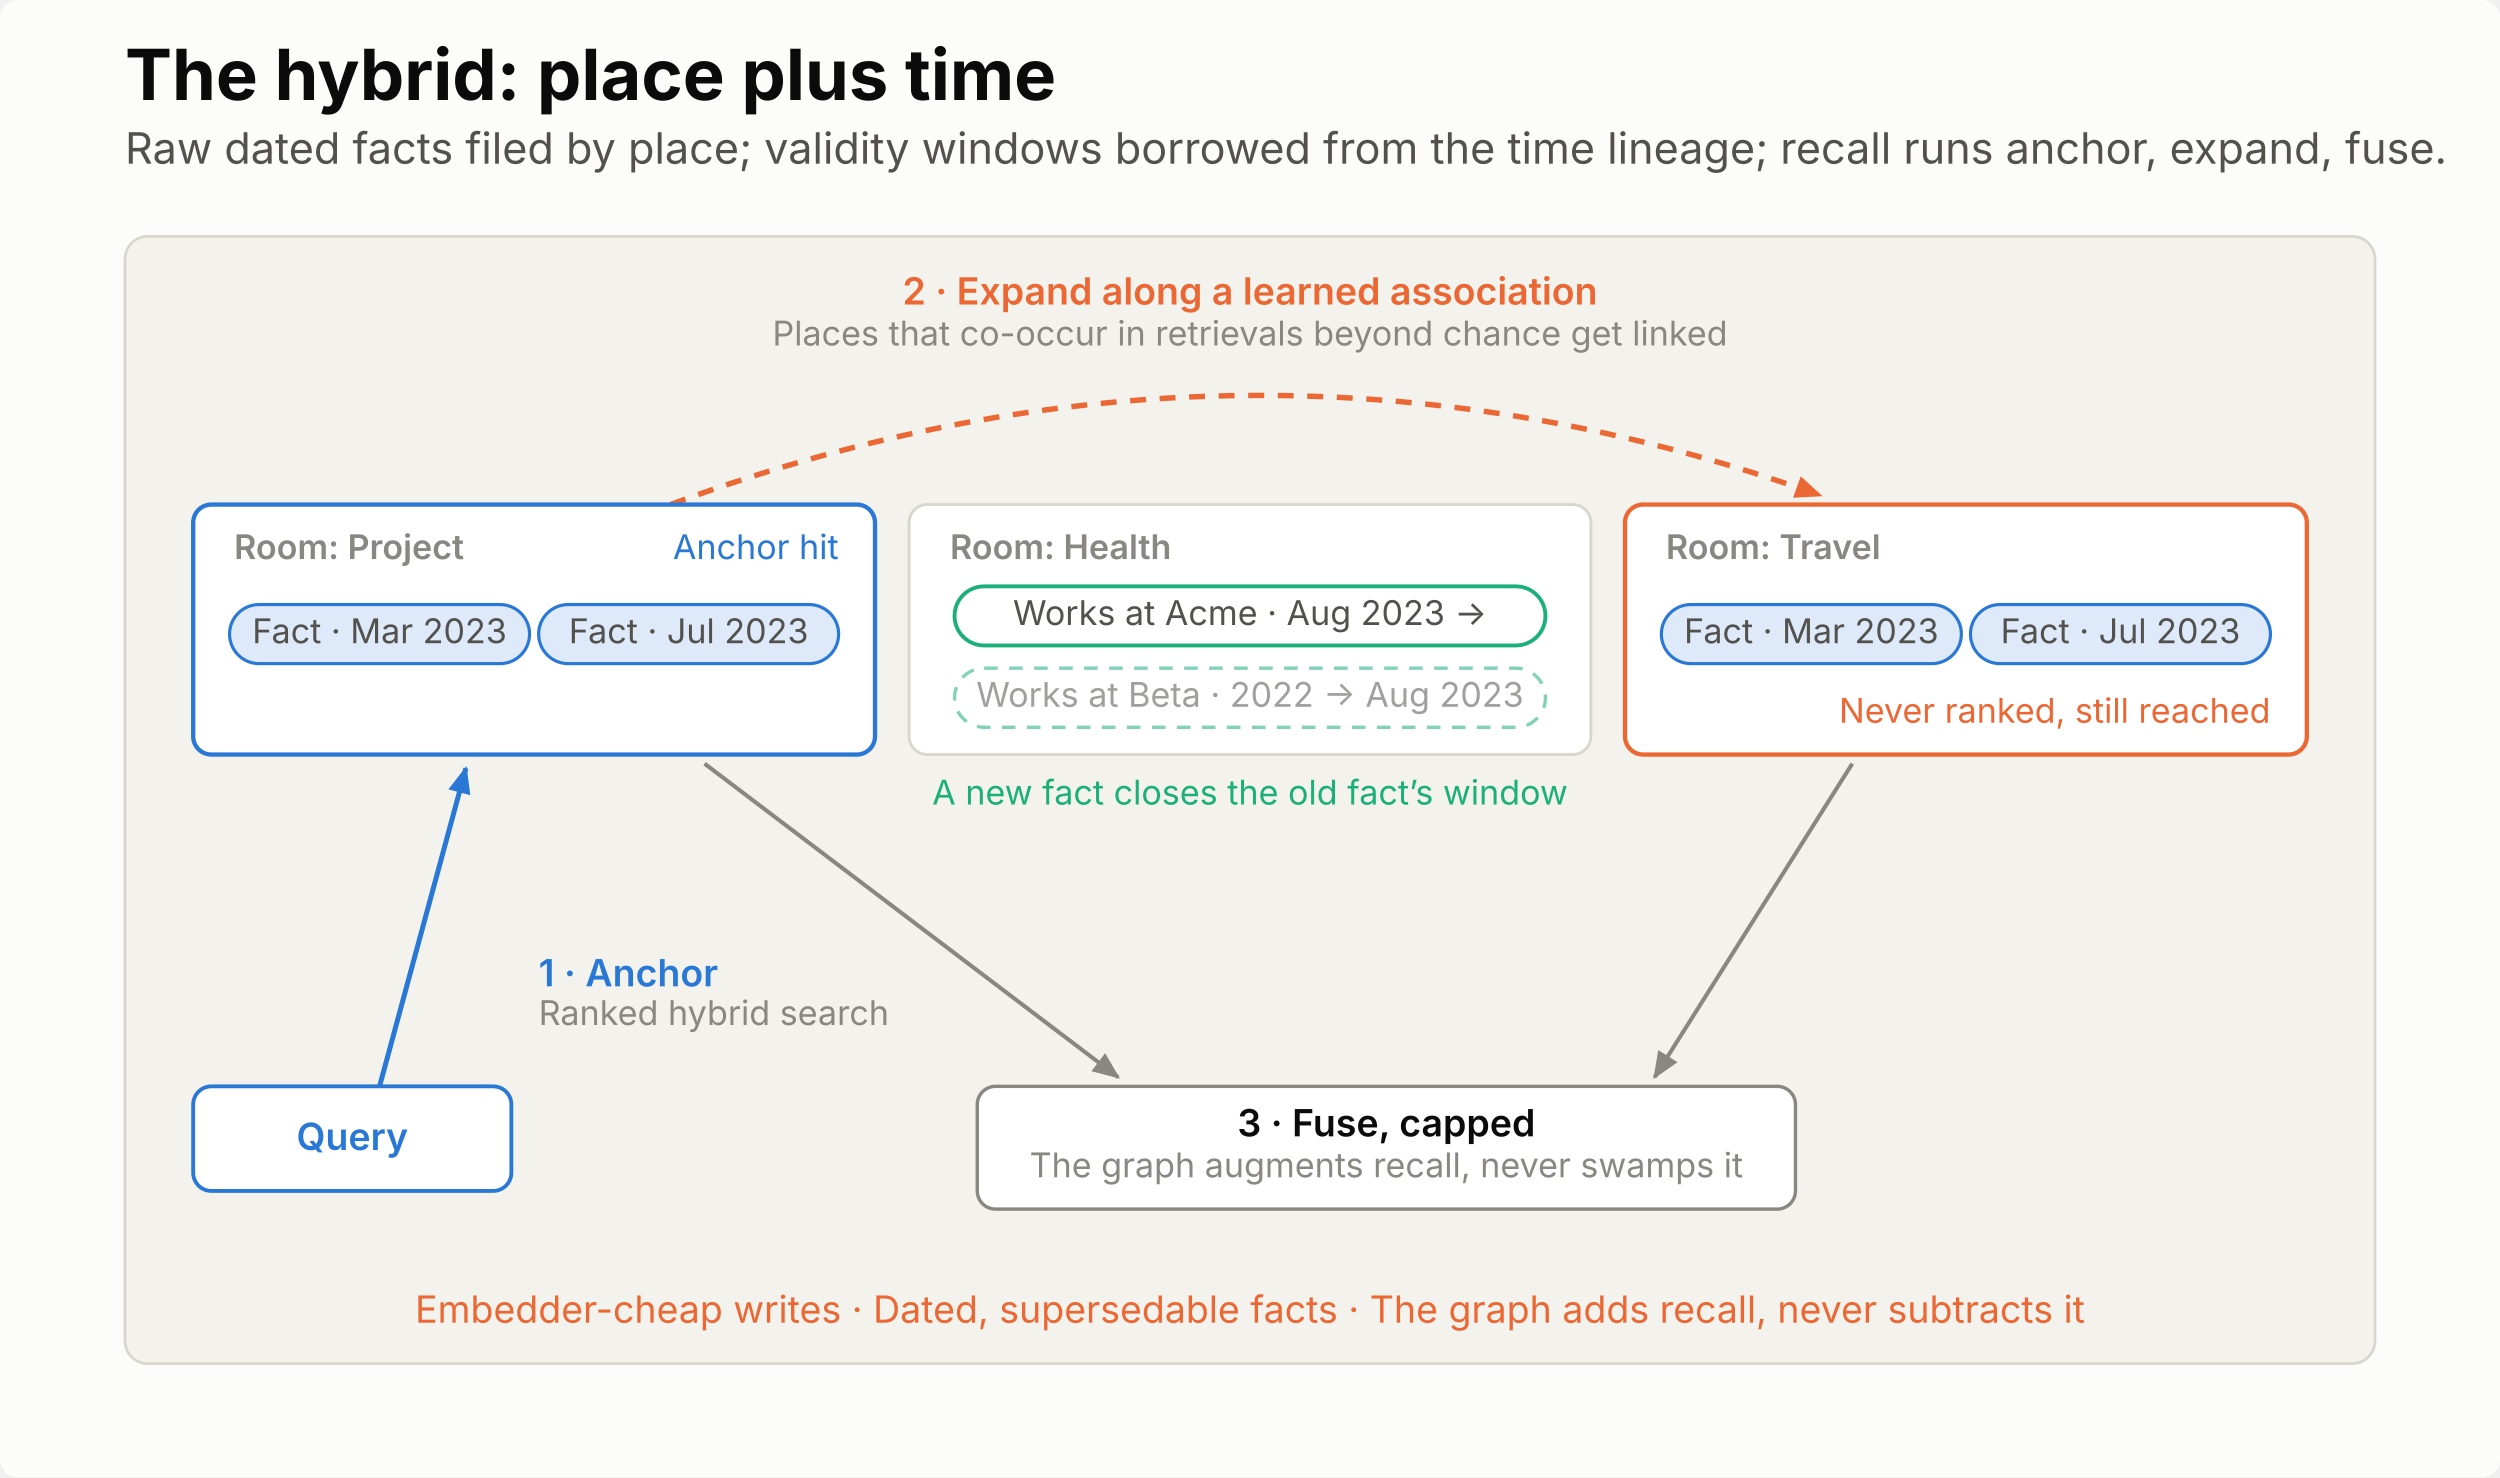
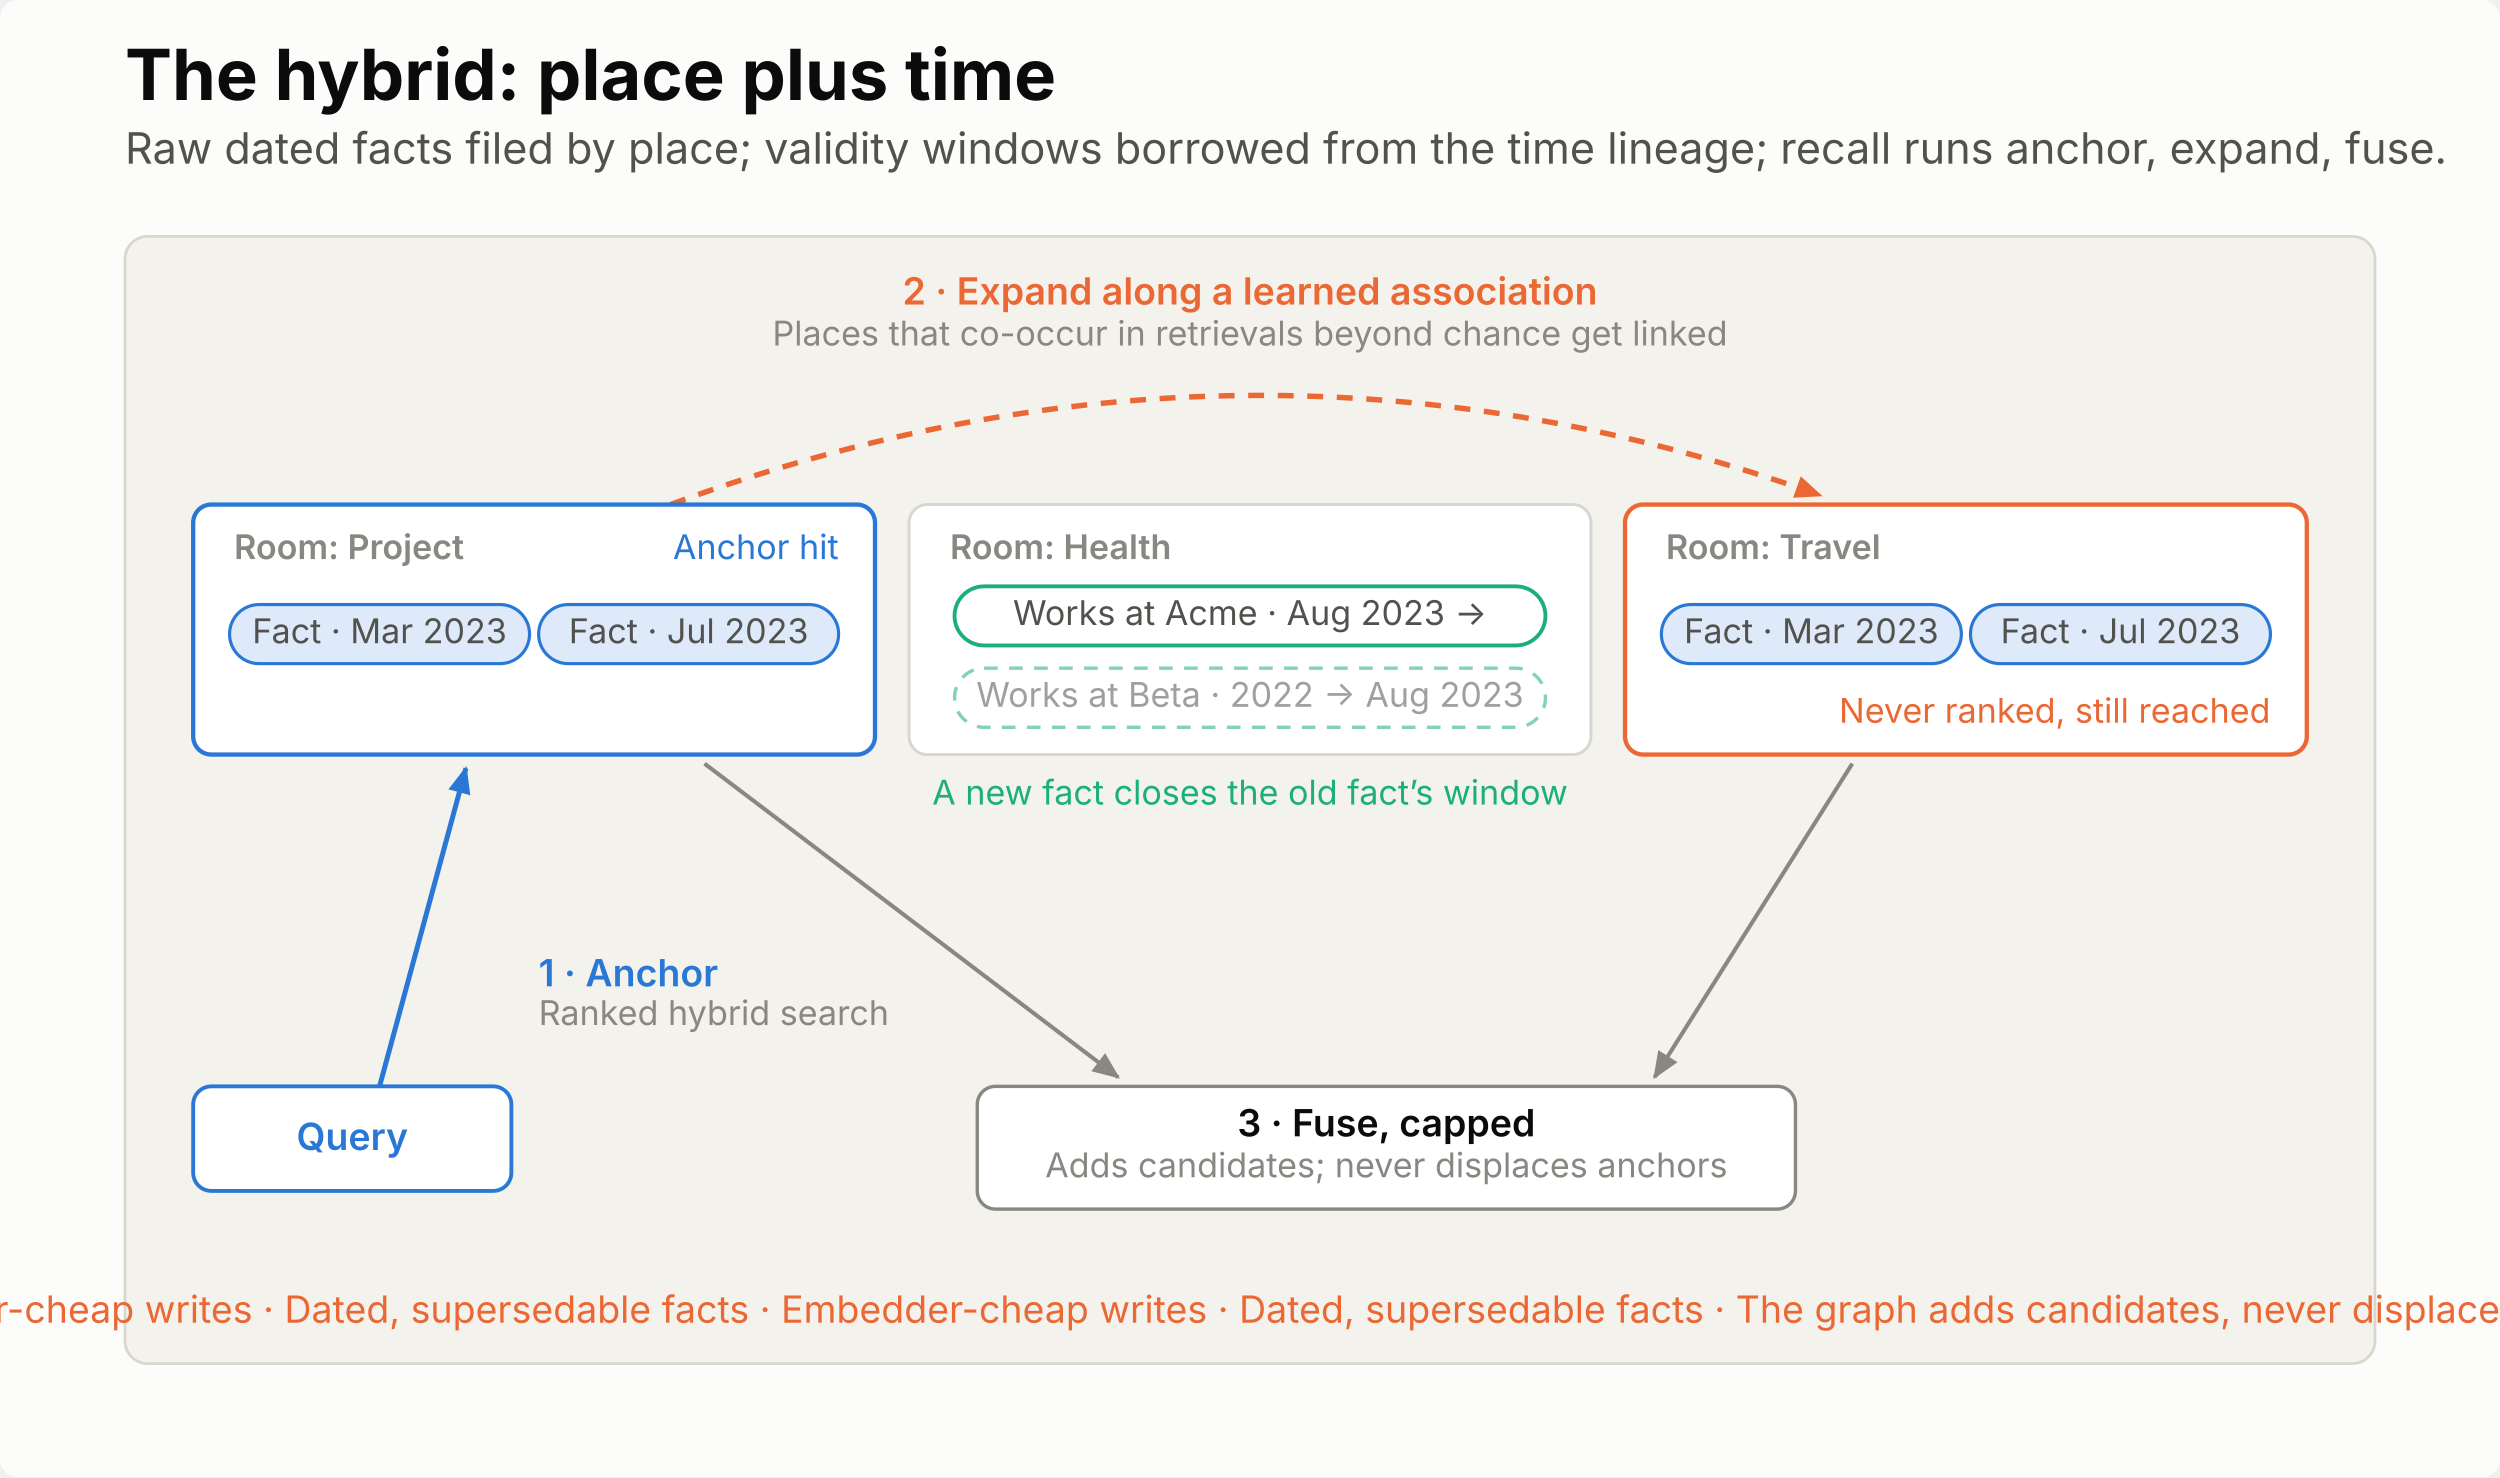
<svg xmlns="http://www.w3.org/2000/svg" width="1100" height="650" viewBox="0 0 1100 650">
  <rect width="100%" height="100%" fill="#fcfcfb" rx="8" />
  <defs>
    <marker id="hb_light" markerWidth="14" markerHeight="12" refX="11" refY="5" orient="auto" markerUnits="userSpaceOnUse">
      <path d="M0,0 L12,5 L0,10 Z" fill="#2a78d6" />
    </marker>
    <marker id="ho_light" markerWidth="14" markerHeight="12" refX="11" refY="5" orient="auto" markerUnits="userSpaceOnUse">
      <path d="M0,0 L12,5 L0,10 Z" fill="#eb6834" />
    </marker>
    <marker id="hm_light" markerWidth="14" markerHeight="12" refX="11" refY="5" orient="auto" markerUnits="userSpaceOnUse">
      <path d="M0,0 L12,5 L0,10 Z" fill="#898781" />
    </marker>
  </defs>
  <style>text { font-family: -apple-system, BlinkMacSystemFont, "Segoe UI", sans-serif; fill: #52514e; font-size: 18px; }.title { font-size: 31px; font-weight: 700; fill: #0b0b0b; }.subtitle { font-size: 19px; fill: #52514e; }.lab { fill: #0b0b0b; font-weight: 600; }.small { font-size: 16.5px; fill: #52514e; }.tiny { font-size: 15px; fill: #898781; }.mut { fill: #898781; }</style>
  <text class="title" x="55" y="44">The hybrid: place plus time</text>
  <text class="subtitle" x="55" y="72">Raw dated facts filed by place; validity windows borrowed from the time lineage; recall runs anchor, expand, fuse.</text>
  <rect x="55" y="104" width="990" height="496" rx="10" fill="#f3f2ec" stroke="#d8d7cd" stroke-width="1.2" />
  <path d="M 295.0,222 Q 550.0,128 801.0,218" fill="none" stroke="#eb6834" stroke-width="2.4" stroke-dasharray="7 6" marker-end="url(#ho_light)" />
  <text class="small" x="550.0" y="134" text-anchor="middle" style="fill:#eb6834;font-weight:600">2 · Expand along a learned association</text>
  <text class="tiny" x="550.0" y="152" text-anchor="middle">Places that co-occur in retrievals beyond chance get linked</text>
  <rect x="85" y="222" width="300" height="110" rx="8" fill="#ffffff" stroke="#2a78d6" stroke-width="1.9" />
  <text class="tiny" x="103" y="246" style="font-weight:600">Room: Project</text>
  <text class="tiny" x="369" y="246" text-anchor="end" style="fill:#2a78d6">Anchor hit</text>
  <rect x="400" y="222" width="300" height="110" rx="8" fill="#ffffff" stroke="#d8d7cd" stroke-width="1.3" />
  <text class="tiny" x="418" y="246" style="font-weight:600">Room: Health</text>
  <rect x="715" y="222" width="300" height="110" rx="8" fill="#ffffff" stroke="#eb6834" stroke-width="1.9" />
  <text class="tiny" x="733" y="246" style="font-weight:600">Room: Travel</text>
  <text class="tiny" x="999" y="318" text-anchor="end" style="fill:#eb6834">Never ranked, still reached</text>
  <rect x="101" y="266" width="132" height="26" rx="13" fill="#2a78d6" opacity="0.16" />
  <rect x="101" y="266" width="132" height="26" rx="13" fill="none" stroke="#2a78d6" stroke-width="1.4" />
  <text class="tiny" x="167" y="283" text-anchor="middle" style="fill:#52514e">Fact · Mar 2023</text>
  <rect x="237" y="266" width="132" height="26" rx="13" fill="#2a78d6" opacity="0.16" />
  <rect x="237" y="266" width="132" height="26" rx="13" fill="none" stroke="#2a78d6" stroke-width="1.4" />
  <text class="tiny" x="303" y="283" text-anchor="middle" style="fill:#52514e">Fact · Jul 2023</text>
  <rect x="731" y="266" width="132" height="26" rx="13" fill="#2a78d6" opacity="0.16" />
  <rect x="731" y="266" width="132" height="26" rx="13" fill="none" stroke="#2a78d6" stroke-width="1.4" />
  <text class="tiny" x="797" y="283" text-anchor="middle" style="fill:#52514e">Fact · Mar 2023</text>
  <rect x="867" y="266" width="132" height="26" rx="13" fill="#2a78d6" opacity="0.16" />
  <rect x="867" y="266" width="132" height="26" rx="13" fill="none" stroke="#2a78d6" stroke-width="1.4" />
  <text class="tiny" x="933" y="283" text-anchor="middle" style="fill:#52514e">Fact · Jul 2023</text>
  <rect x="420" y="258" width="260" height="26" rx="13" fill="none" stroke="#1baf7a" stroke-width="1.7" />
  <text class="tiny" x="550" y="275" text-anchor="middle" style="fill:#52514e">Works at Acme · Aug 2023 →</text>
  <g opacity="0.55">
    <rect x="420" y="294" width="260" height="26" rx="13" fill="none" stroke="#1baf7a" stroke-width="1.5" stroke-dasharray="6 5" />
    <text class="tiny" x="550" y="311" text-anchor="middle" style="fill:#52514e">Works at Beta · 2022 → Aug 2023</text>
  </g>
  <text class="tiny" x="550.0" y="354" text-anchor="middle" style="fill:#1baf7a">A new fact closes the old fact’s window</text>
  <rect x="85" y="478" width="140" height="46" rx="8" fill="#ffffff" stroke="#2a78d6" stroke-width="1.7" />
  <text class="small" x="155.0" y="506" text-anchor="middle" style="fill:#2a78d6;font-weight:600">Query</text>
  <line x1="167" y1="478" x2="205" y2="338" stroke="#2a78d6" stroke-width="2.2" marker-end="url(#hb_light)" />
  <text class="small" x="237" y="434" style="fill:#2a78d6;font-weight:600">1 · Anchor</text>
  <text class="tiny" x="237" y="451">Ranked hybrid search</text>
  <rect x="430" y="478" width="360" height="54" rx="8" fill="#ffffff" stroke="#898781" stroke-width="1.5" />
  <text class="small" x="610.0" y="500" text-anchor="middle" style="fill:#0b0b0b;font-weight:600">3 · Fuse, capped</text>
-   <text class="tiny" x="610.0" y="518" text-anchor="middle">The graph augments recall, never swamps it</text>
+   <text class="tiny" x="610.0" y="518" text-anchor="middle">Adds candidates; never displaces anchors</text>
  <line x1="310" y1="336" x2="492" y2="474" stroke="#898781" stroke-width="1.8" marker-end="url(#hm_light)" />
  <line x1="815" y1="336" x2="728" y2="474" stroke="#898781" stroke-width="1.8" marker-end="url(#hm_light)" />
-   <text class="small" x="550.0" y="582" text-anchor="middle" style="fill:#eb6834">Embedder-cheap writes · Dated, supersedable facts · The graph adds recall, never subtracts it</text>
+   <text class="small" x="550.0" y="582" text-anchor="middle" style="fill:#eb6834">Embedder-cheap writes · Dated, supersedable facts · Embedder-cheap writes · Dated, supersedable facts · The graph adds candidates, never displaces anchors</text>
</svg>
